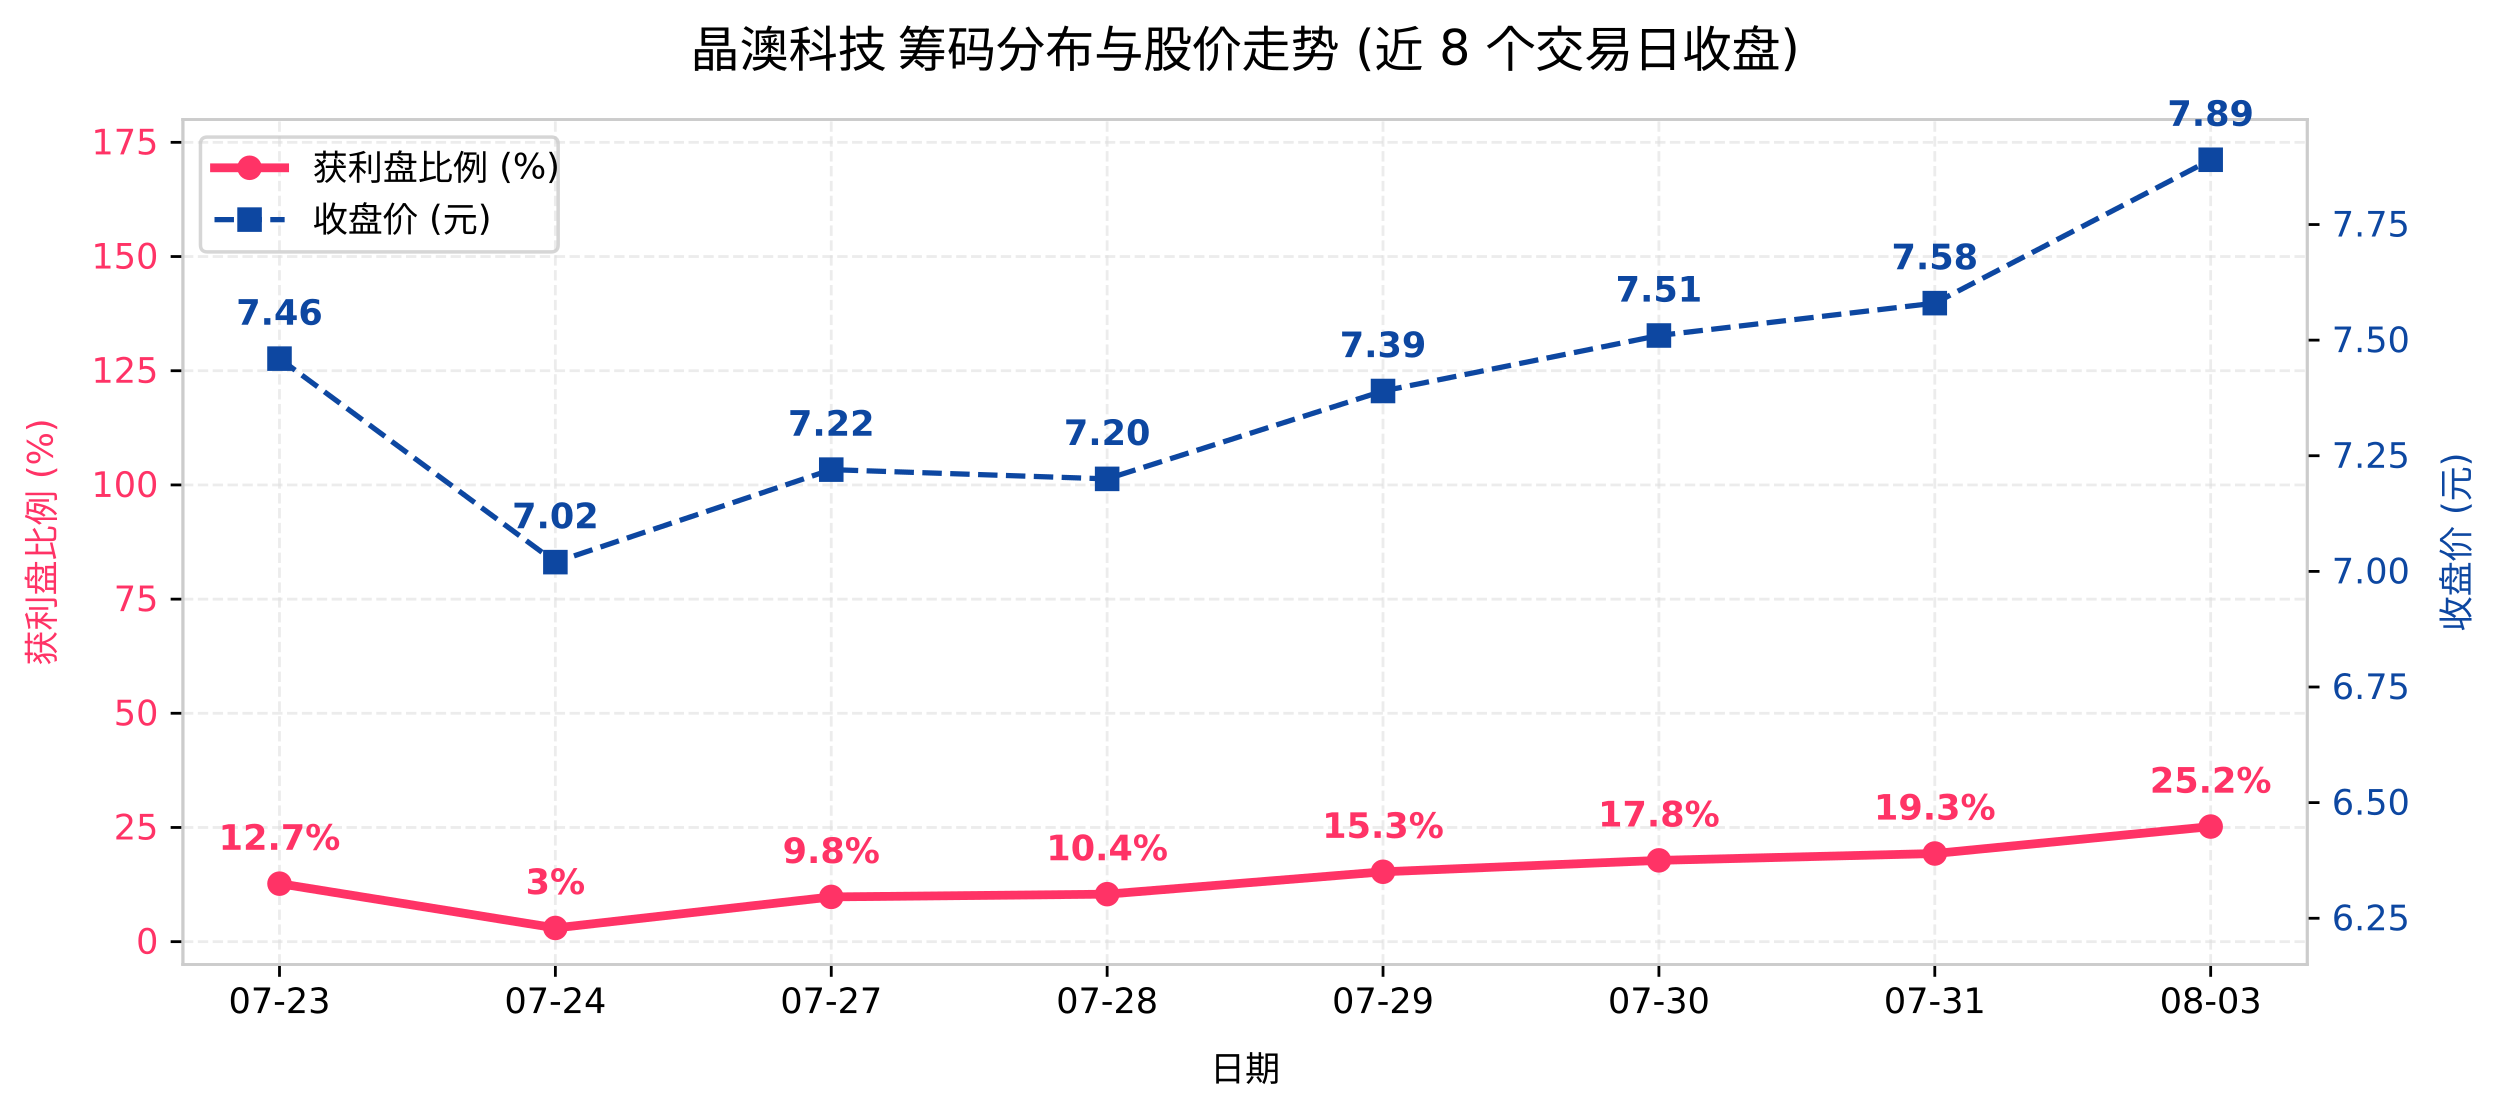
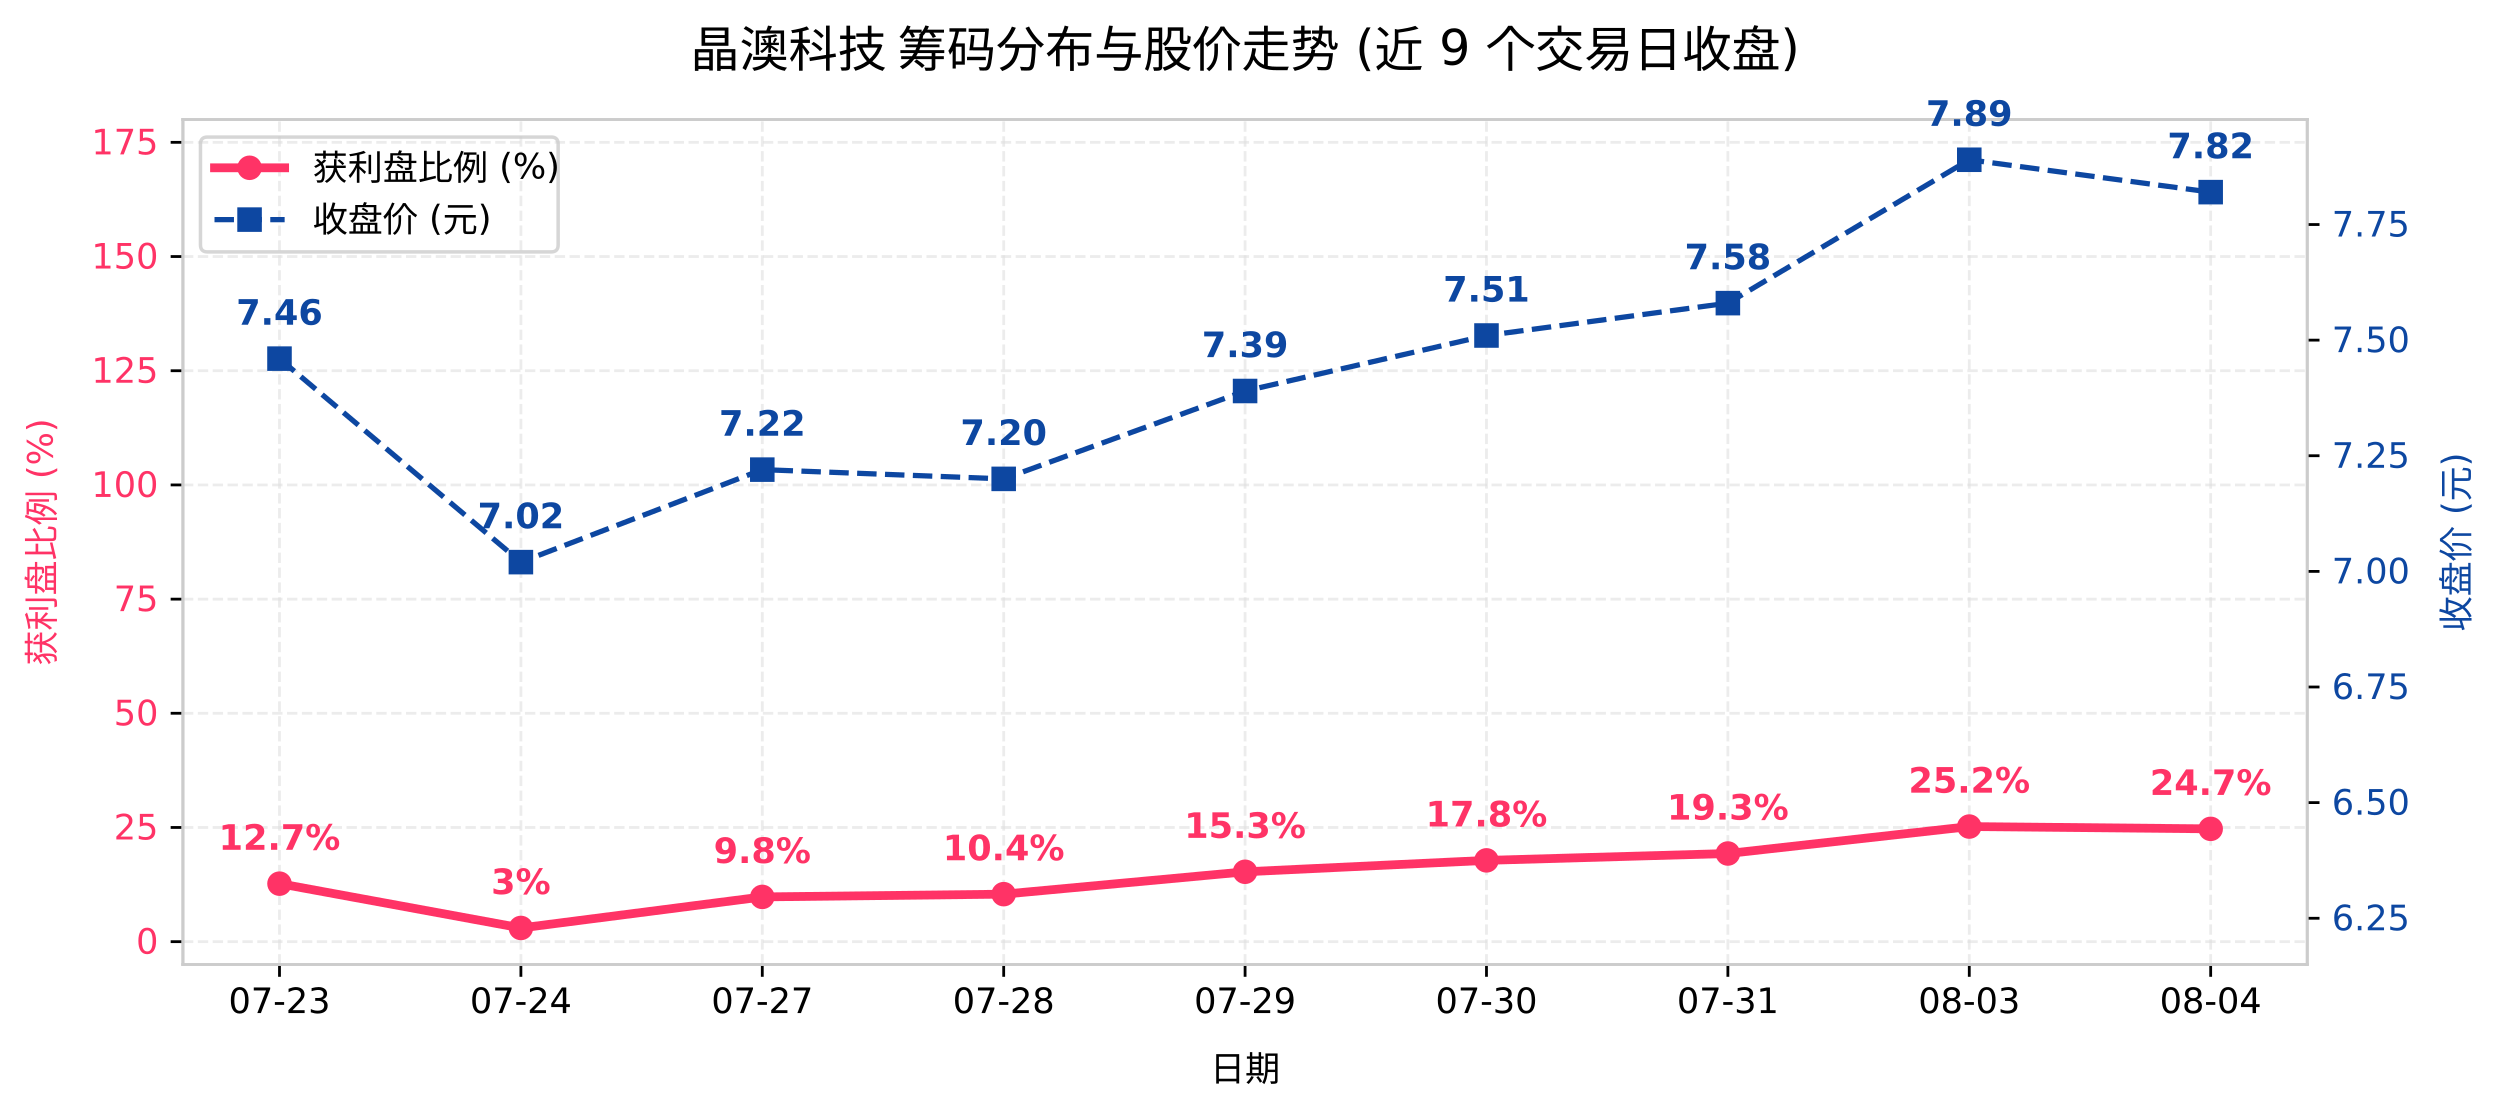
<svg xmlns="http://www.w3.org/2000/svg" xmlns:xlink="http://www.w3.org/1999/xlink" width="712.848pt" height="317.148pt" viewBox="0 0 712.848 317.148" version="1.1">
  <defs>
    <style type="text/css">*{stroke-linejoin: round; stroke-linecap: butt}</style>
  </defs>
  <g id="figure_1">
    <g id="patch_1">
      <path d="M 0 317.148  L 712.848 317.148  L 712.848 0  L 0 0  L 0 317.148  z " style="fill: none" />
    </g>
    <g id="axes_1">
      <g id="patch_2">
        <path d="M 52.163 275.017  L 657.883 275.017  L 657.883 34.08  L 52.163 34.08  L 52.163 275.017  z " style="fill: none" />
      </g>
      <g id="matplotlib.axis_1">
        <g id="xtick_1">
          <g id="line2d_1">
-             <path d="M 79.695 275.017  L 79.695 34.08  " clip-path="url(#p7471bbc2b1)" style="fill: none; stroke-dasharray: 2.96,1.28; stroke-dashoffset: 0; stroke: #e0e0e0; stroke-opacity: 0.6; stroke-width: 0.8" />
+             <path d="M 79.695 275.017  L 79.695 34.08  " clip-path="url(#p9bd43a5922)" style="fill: none; stroke-dasharray: 2.96,1.28; stroke-dashoffset: 0; stroke: #e0e0e0; stroke-opacity: 0.6; stroke-width: 0.8" />
          </g>
          <g id="line2d_2">
            <defs>
-               <path id="m4fec8143ff" d="M 0 0  L 0 3.5  " style="stroke: #000000; stroke-width: 0.8" />
+               <path id="mbecc0083b7" d="M 0 0  L 0 3.5  " style="stroke: #000000; stroke-width: 0.8" />
            </defs>
            <g>
-               <use xlink:href="#m4fec8143ff" x="79.695" y="275.017" style="stroke: #000000; stroke-width: 0.8" />
+               <use xlink:href="#mbecc0083b7" x="79.695" y="275.017" style="stroke: #000000; stroke-width: 0.8" />
            </g>
          </g>
          <g id="text_1">
            <text style="font: 10px 'WenQuanYi Zen Hei', 'DejaVu Sans', 'Arial', sans-serif; text-anchor: middle" x="79.695" y="288.873" transform="rotate(-0 79.69523 288.8728)">07-23</text>
          </g>
        </g>
        <g id="xtick_2">
          <g id="line2d_3">
-             <path d="M 158.36 275.017  L 158.36 34.08  " clip-path="url(#p7471bbc2b1)" style="fill: none; stroke-dasharray: 2.96,1.28; stroke-dashoffset: 0; stroke: #e0e0e0; stroke-opacity: 0.6; stroke-width: 0.8" />
+             <path d="M 148.527 275.017  L 148.527 34.08  " clip-path="url(#p9bd43a5922)" style="fill: none; stroke-dasharray: 2.96,1.28; stroke-dashoffset: 0; stroke: #e0e0e0; stroke-opacity: 0.6; stroke-width: 0.8" />
          </g>
          <g id="line2d_4">
            <g>
-               <use xlink:href="#m4fec8143ff" x="158.36" y="275.017" style="stroke: #000000; stroke-width: 0.8" />
+               <use xlink:href="#mbecc0083b7" x="148.527" y="275.017" style="stroke: #000000; stroke-width: 0.8" />
            </g>
          </g>
          <g id="text_2">
-             <text style="font: 10px 'WenQuanYi Zen Hei', 'DejaVu Sans', 'Arial', sans-serif; text-anchor: middle" x="158.36" y="288.873" transform="rotate(-0 158.3602 288.8728)">07-24</text>
+             <text style="font: 10px 'WenQuanYi Zen Hei', 'DejaVu Sans', 'Arial', sans-serif; text-anchor: middle" x="148.527" y="288.873" transform="rotate(-0 148.527 288.8728)">07-24</text>
          </g>
        </g>
        <g id="xtick_3">
          <g id="line2d_5">
-             <path d="M 237.025 275.017  L 237.025 34.08  " clip-path="url(#p7471bbc2b1)" style="fill: none; stroke-dasharray: 2.96,1.28; stroke-dashoffset: 0; stroke: #e0e0e0; stroke-opacity: 0.6; stroke-width: 0.8" />
+             <path d="M 217.359 275.017  L 217.359 34.08  " clip-path="url(#p9bd43a5922)" style="fill: none; stroke-dasharray: 2.96,1.28; stroke-dashoffset: 0; stroke: #e0e0e0; stroke-opacity: 0.6; stroke-width: 0.8" />
          </g>
          <g id="line2d_6">
            <g>
-               <use xlink:href="#m4fec8143ff" x="237.025" y="275.017" style="stroke: #000000; stroke-width: 0.8" />
+               <use xlink:href="#mbecc0083b7" x="217.359" y="275.017" style="stroke: #000000; stroke-width: 0.8" />
            </g>
          </g>
          <g id="text_3">
-             <text style="font: 10px 'WenQuanYi Zen Hei', 'DejaVu Sans', 'Arial', sans-serif; text-anchor: middle" x="237.025" y="288.873" transform="rotate(-0 237.0251 288.8728)">07-27</text>
+             <text style="font: 10px 'WenQuanYi Zen Hei', 'DejaVu Sans', 'Arial', sans-serif; text-anchor: middle" x="217.359" y="288.873" transform="rotate(-0 217.3589 288.8728)">07-27</text>
          </g>
        </g>
        <g id="xtick_4">
          <g id="line2d_7">
-             <path d="M 315.69 275.017  L 315.69 34.08  " clip-path="url(#p7471bbc2b1)" style="fill: none; stroke-dasharray: 2.96,1.28; stroke-dashoffset: 0; stroke: #e0e0e0; stroke-opacity: 0.6; stroke-width: 0.8" />
+             <path d="M 286.191 275.017  L 286.191 34.08  " clip-path="url(#p9bd43a5922)" style="fill: none; stroke-dasharray: 2.96,1.28; stroke-dashoffset: 0; stroke: #e0e0e0; stroke-opacity: 0.6; stroke-width: 0.8" />
          </g>
          <g id="line2d_8">
            <g>
-               <use xlink:href="#m4fec8143ff" x="315.69" y="275.017" style="stroke: #000000; stroke-width: 0.8" />
+               <use xlink:href="#mbecc0083b7" x="286.191" y="275.017" style="stroke: #000000; stroke-width: 0.8" />
            </g>
          </g>
          <g id="text_4">
-             <text style="font: 10px 'WenQuanYi Zen Hei', 'DejaVu Sans', 'Arial', sans-serif; text-anchor: middle" x="315.69" y="288.873" transform="rotate(-0 315.69 288.8728)">07-28</text>
+             <text style="font: 10px 'WenQuanYi Zen Hei', 'DejaVu Sans', 'Arial', sans-serif; text-anchor: middle" x="286.191" y="288.873" transform="rotate(-0 286.1907 288.8728)">07-28</text>
          </g>
        </g>
        <g id="xtick_5">
          <g id="line2d_9">
-             <path d="M 394.355 275.017  L 394.355 34.08  " clip-path="url(#p7471bbc2b1)" style="fill: none; stroke-dasharray: 2.96,1.28; stroke-dashoffset: 0; stroke: #e0e0e0; stroke-opacity: 0.6; stroke-width: 0.8" />
+             <path d="M 355.022 275.017  L 355.022 34.08  " clip-path="url(#p9bd43a5922)" style="fill: none; stroke-dasharray: 2.96,1.28; stroke-dashoffset: 0; stroke: #e0e0e0; stroke-opacity: 0.6; stroke-width: 0.8" />
          </g>
          <g id="line2d_10">
            <g>
-               <use xlink:href="#m4fec8143ff" x="394.355" y="275.017" style="stroke: #000000; stroke-width: 0.8" />
+               <use xlink:href="#mbecc0083b7" x="355.022" y="275.017" style="stroke: #000000; stroke-width: 0.8" />
            </g>
          </g>
          <g id="text_5">
-             <text style="font: 10px 'WenQuanYi Zen Hei', 'DejaVu Sans', 'Arial', sans-serif; text-anchor: middle" x="394.355" y="288.873" transform="rotate(-0 394.355 288.8728)">07-29</text>
+             <text style="font: 10px 'WenQuanYi Zen Hei', 'DejaVu Sans', 'Arial', sans-serif; text-anchor: middle" x="355.022" y="288.873" transform="rotate(-0 355.0225 288.8728)">07-29</text>
          </g>
        </g>
        <g id="xtick_6">
          <g id="line2d_11">
-             <path d="M 473.02 275.017  L 473.02 34.08  " clip-path="url(#p7471bbc2b1)" style="fill: none; stroke-dasharray: 2.96,1.28; stroke-dashoffset: 0; stroke: #e0e0e0; stroke-opacity: 0.6; stroke-width: 0.8" />
+             <path d="M 423.854 275.017  L 423.854 34.08  " clip-path="url(#p9bd43a5922)" style="fill: none; stroke-dasharray: 2.96,1.28; stroke-dashoffset: 0; stroke: #e0e0e0; stroke-opacity: 0.6; stroke-width: 0.8" />
          </g>
          <g id="line2d_12">
            <g>
-               <use xlink:href="#m4fec8143ff" x="473.02" y="275.017" style="stroke: #000000; stroke-width: 0.8" />
+               <use xlink:href="#mbecc0083b7" x="423.854" y="275.017" style="stroke: #000000; stroke-width: 0.8" />
            </g>
          </g>
          <g id="text_6">
-             <text style="font: 10px 'WenQuanYi Zen Hei', 'DejaVu Sans', 'Arial', sans-serif; text-anchor: middle" x="473.02" y="288.873" transform="rotate(-0 473.0199 288.8728)">07-30</text>
+             <text style="font: 10px 'WenQuanYi Zen Hei', 'DejaVu Sans', 'Arial', sans-serif; text-anchor: middle" x="423.854" y="288.873" transform="rotate(-0 423.8543 288.8728)">07-30</text>
          </g>
        </g>
        <g id="xtick_7">
          <g id="line2d_13">
-             <path d="M 551.685 275.017  L 551.685 34.08  " clip-path="url(#p7471bbc2b1)" style="fill: none; stroke-dasharray: 2.96,1.28; stroke-dashoffset: 0; stroke: #e0e0e0; stroke-opacity: 0.6; stroke-width: 0.8" />
+             <path d="M 492.686 275.017  L 492.686 34.08  " clip-path="url(#p9bd43a5922)" style="fill: none; stroke-dasharray: 2.96,1.28; stroke-dashoffset: 0; stroke: #e0e0e0; stroke-opacity: 0.6; stroke-width: 0.8" />
          </g>
          <g id="line2d_14">
            <g>
-               <use xlink:href="#m4fec8143ff" x="551.685" y="275.017" style="stroke: #000000; stroke-width: 0.8" />
+               <use xlink:href="#mbecc0083b7" x="492.686" y="275.017" style="stroke: #000000; stroke-width: 0.8" />
            </g>
          </g>
          <g id="text_7">
-             <text style="font: 10px 'WenQuanYi Zen Hei', 'DejaVu Sans', 'Arial', sans-serif; text-anchor: middle" x="551.685" y="288.873" transform="rotate(-0 551.6848 288.8728)">07-31</text>
+             <text style="font: 10px 'WenQuanYi Zen Hei', 'DejaVu Sans', 'Arial', sans-serif; text-anchor: middle" x="492.686" y="288.873" transform="rotate(-0 492.6861 288.8728)">07-31</text>
          </g>
        </g>
        <g id="xtick_8">
          <g id="line2d_15">
-             <path d="M 630.35 275.017  L 630.35 34.08  " clip-path="url(#p7471bbc2b1)" style="fill: none; stroke-dasharray: 2.96,1.28; stroke-dashoffset: 0; stroke: #e0e0e0; stroke-opacity: 0.6; stroke-width: 0.8" />
+             <path d="M 561.518 275.017  L 561.518 34.08  " clip-path="url(#p9bd43a5922)" style="fill: none; stroke-dasharray: 2.96,1.28; stroke-dashoffset: 0; stroke: #e0e0e0; stroke-opacity: 0.6; stroke-width: 0.8" />
          </g>
          <g id="line2d_16">
            <g>
-               <use xlink:href="#m4fec8143ff" x="630.35" y="275.017" style="stroke: #000000; stroke-width: 0.8" />
+               <use xlink:href="#mbecc0083b7" x="561.518" y="275.017" style="stroke: #000000; stroke-width: 0.8" />
            </g>
          </g>
          <g id="text_8">
-             <text style="font: 10px 'WenQuanYi Zen Hei', 'DejaVu Sans', 'Arial', sans-serif; text-anchor: middle" x="630.35" y="288.873" transform="rotate(-0 630.3498 288.8728)">08-03</text>
-           </g>
-         </g>
-         <g id="text_9">
+             <text style="font: 10px 'WenQuanYi Zen Hei', 'DejaVu Sans', 'Arial', sans-serif; text-anchor: middle" x="561.518" y="288.873" transform="rotate(-0 561.518 288.8728)">08-03</text>
+           </g>
+         </g>
+         <g id="xtick_9">
+           <g id="line2d_17">
+             <path d="M 630.35 275.017  L 630.35 34.08  " clip-path="url(#p9bd43a5922)" style="fill: none; stroke-dasharray: 2.96,1.28; stroke-dashoffset: 0; stroke: #e0e0e0; stroke-opacity: 0.6; stroke-width: 0.8" />
+           </g>
+           <g id="line2d_18">
+             <g>
+               <use xlink:href="#mbecc0083b7" x="630.35" y="275.017" style="stroke: #000000; stroke-width: 0.8" />
+             </g>
+           </g>
+           <g id="text_9">
+             <text style="font: 10px 'WenQuanYi Zen Hei', 'DejaVu Sans', 'Arial', sans-serif; text-anchor: middle" x="630.35" y="288.873" transform="rotate(-0 630.3498 288.8728)">08-04</text>
+           </g>
+         </g>
+         <g id="text_10">
          <text style="font: 10px 'WenQuanYi Zen Hei', 'DejaVu Sans', 'Arial', sans-serif; text-anchor: middle" x="355.022" y="308.287" transform="rotate(-0 355.0225 308.2869)">日期</text>
        </g>
      </g>
      <g id="matplotlib.axis_2">
        <g id="ytick_1">
-           <g id="line2d_17">
-             <path d="M 52.163 268.505  L 657.883 268.505  " clip-path="url(#p7471bbc2b1)" style="fill: none; stroke-dasharray: 2.96,1.28; stroke-dashoffset: 0; stroke: #e0e0e0; stroke-opacity: 0.6; stroke-width: 0.8" />
-           </g>
-           <g id="line2d_18">
+           <g id="line2d_19">
+             <path d="M 52.163 268.505  L 657.883 268.505  " clip-path="url(#p9bd43a5922)" style="fill: none; stroke-dasharray: 2.96,1.28; stroke-dashoffset: 0; stroke: #e0e0e0; stroke-opacity: 0.6; stroke-width: 0.8" />
+           </g>
+           <g id="line2d_20">
            <defs>
-               <path id="mf69e551e89" d="M 0 0  L -3.5 0  " style="stroke: #000000; stroke-width: 0.8" />
+               <path id="mde5e62939f" d="M 0 0  L -3.5 0  " style="stroke: #000000; stroke-width: 0.8" />
            </defs>
            <g>
-               <use xlink:href="#mf69e551e89" x="52.163" y="268.505" style="stroke: #000000; stroke-width: 0.8" />
-             </g>
-           </g>
-           <g id="text_10">
+               <use xlink:href="#mde5e62939f" x="52.163" y="268.505" style="stroke: #000000; stroke-width: 0.8" />
+             </g>
+           </g>
+           <g id="text_11">
            <text style="fill: #ff3366; font: 10px 'WenQuanYi Zen Hei', 'DejaVu Sans', 'Arial', sans-serif; text-anchor: end" x="45.163" y="271.933" transform="rotate(-0 45.1625 271.9329)">0</text>
          </g>
        </g>
        <g id="ytick_2">
-           <g id="line2d_19">
-             <path d="M 52.163 235.946  L 657.883 235.946  " clip-path="url(#p7471bbc2b1)" style="fill: none; stroke-dasharray: 2.96,1.28; stroke-dashoffset: 0; stroke: #e0e0e0; stroke-opacity: 0.6; stroke-width: 0.8" />
-           </g>
-           <g id="line2d_20">
-             <g>
-               <use xlink:href="#mf69e551e89" x="52.163" y="235.946" style="stroke: #000000; stroke-width: 0.8" />
-             </g>
-           </g>
-           <g id="text_11">
+           <g id="line2d_21">
+             <path d="M 52.163 235.946  L 657.883 235.946  " clip-path="url(#p9bd43a5922)" style="fill: none; stroke-dasharray: 2.96,1.28; stroke-dashoffset: 0; stroke: #e0e0e0; stroke-opacity: 0.6; stroke-width: 0.8" />
+           </g>
+           <g id="line2d_22">
+             <g>
+               <use xlink:href="#mde5e62939f" x="52.163" y="235.946" style="stroke: #000000; stroke-width: 0.8" />
+             </g>
+           </g>
+           <g id="text_12">
            <text style="fill: #ff3366; font: 10px 'WenQuanYi Zen Hei', 'DejaVu Sans', 'Arial', sans-serif; text-anchor: end" x="45.163" y="239.374" transform="rotate(-0 45.1625 239.3739)">25</text>
          </g>
        </g>
        <g id="ytick_3">
-           <g id="line2d_21">
-             <path d="M 52.163 203.387  L 657.883 203.387  " clip-path="url(#p7471bbc2b1)" style="fill: none; stroke-dasharray: 2.96,1.28; stroke-dashoffset: 0; stroke: #e0e0e0; stroke-opacity: 0.6; stroke-width: 0.8" />
-           </g>
-           <g id="line2d_22">
-             <g>
-               <use xlink:href="#mf69e551e89" x="52.163" y="203.387" style="stroke: #000000; stroke-width: 0.8" />
-             </g>
-           </g>
-           <g id="text_12">
+           <g id="line2d_23">
+             <path d="M 52.163 203.387  L 657.883 203.387  " clip-path="url(#p9bd43a5922)" style="fill: none; stroke-dasharray: 2.96,1.28; stroke-dashoffset: 0; stroke: #e0e0e0; stroke-opacity: 0.6; stroke-width: 0.8" />
+           </g>
+           <g id="line2d_24">
+             <g>
+               <use xlink:href="#mde5e62939f" x="52.163" y="203.387" style="stroke: #000000; stroke-width: 0.8" />
+             </g>
+           </g>
+           <g id="text_13">
            <text style="fill: #ff3366; font: 10px 'WenQuanYi Zen Hei', 'DejaVu Sans', 'Arial', sans-serif; text-anchor: end" x="45.163" y="206.815" transform="rotate(-0 45.1625 206.815)">50</text>
          </g>
        </g>
        <g id="ytick_4">
-           <g id="line2d_23">
-             <path d="M 52.163 170.828  L 657.883 170.828  " clip-path="url(#p7471bbc2b1)" style="fill: none; stroke-dasharray: 2.96,1.28; stroke-dashoffset: 0; stroke: #e0e0e0; stroke-opacity: 0.6; stroke-width: 0.8" />
-           </g>
-           <g id="line2d_24">
-             <g>
-               <use xlink:href="#mf69e551e89" x="52.163" y="170.828" style="stroke: #000000; stroke-width: 0.8" />
-             </g>
-           </g>
-           <g id="text_13">
+           <g id="line2d_25">
+             <path d="M 52.163 170.828  L 657.883 170.828  " clip-path="url(#p9bd43a5922)" style="fill: none; stroke-dasharray: 2.96,1.28; stroke-dashoffset: 0; stroke: #e0e0e0; stroke-opacity: 0.6; stroke-width: 0.8" />
+           </g>
+           <g id="line2d_26">
+             <g>
+               <use xlink:href="#mde5e62939f" x="52.163" y="170.828" style="stroke: #000000; stroke-width: 0.8" />
+             </g>
+           </g>
+           <g id="text_14">
            <text style="fill: #ff3366; font: 10px 'WenQuanYi Zen Hei', 'DejaVu Sans', 'Arial', sans-serif; text-anchor: end" x="45.163" y="174.256" transform="rotate(-0 45.1625 174.256)">75</text>
          </g>
        </g>
        <g id="ytick_5">
-           <g id="line2d_25">
-             <path d="M 52.163 138.269  L 657.883 138.269  " clip-path="url(#p7471bbc2b1)" style="fill: none; stroke-dasharray: 2.96,1.28; stroke-dashoffset: 0; stroke: #e0e0e0; stroke-opacity: 0.6; stroke-width: 0.8" />
-           </g>
-           <g id="line2d_26">
-             <g>
-               <use xlink:href="#mf69e551e89" x="52.163" y="138.269" style="stroke: #000000; stroke-width: 0.8" />
-             </g>
-           </g>
-           <g id="text_14">
+           <g id="line2d_27">
+             <path d="M 52.163 138.269  L 657.883 138.269  " clip-path="url(#p9bd43a5922)" style="fill: none; stroke-dasharray: 2.96,1.28; stroke-dashoffset: 0; stroke: #e0e0e0; stroke-opacity: 0.6; stroke-width: 0.8" />
+           </g>
+           <g id="line2d_28">
+             <g>
+               <use xlink:href="#mde5e62939f" x="52.163" y="138.269" style="stroke: #000000; stroke-width: 0.8" />
+             </g>
+           </g>
+           <g id="text_15">
            <text style="fill: #ff3366; font: 10px 'WenQuanYi Zen Hei', 'DejaVu Sans', 'Arial', sans-serif; text-anchor: end" x="45.163" y="141.697" transform="rotate(-0 45.1625 141.6971)">100</text>
          </g>
        </g>
        <g id="ytick_6">
-           <g id="line2d_27">
-             <path d="M 52.163 105.71  L 657.883 105.71  " clip-path="url(#p7471bbc2b1)" style="fill: none; stroke-dasharray: 2.96,1.28; stroke-dashoffset: 0; stroke: #e0e0e0; stroke-opacity: 0.6; stroke-width: 0.8" />
-           </g>
-           <g id="line2d_28">
-             <g>
-               <use xlink:href="#mf69e551e89" x="52.163" y="105.71" style="stroke: #000000; stroke-width: 0.8" />
-             </g>
-           </g>
-           <g id="text_15">
+           <g id="line2d_29">
+             <path d="M 52.163 105.71  L 657.883 105.71  " clip-path="url(#p9bd43a5922)" style="fill: none; stroke-dasharray: 2.96,1.28; stroke-dashoffset: 0; stroke: #e0e0e0; stroke-opacity: 0.6; stroke-width: 0.8" />
+           </g>
+           <g id="line2d_30">
+             <g>
+               <use xlink:href="#mde5e62939f" x="52.163" y="105.71" style="stroke: #000000; stroke-width: 0.8" />
+             </g>
+           </g>
+           <g id="text_16">
            <text style="fill: #ff3366; font: 10px 'WenQuanYi Zen Hei', 'DejaVu Sans', 'Arial', sans-serif; text-anchor: end" x="45.163" y="109.138" transform="rotate(-0 45.1625 109.1381)">125</text>
          </g>
        </g>
        <g id="ytick_7">
-           <g id="line2d_29">
-             <path d="M 52.163 73.151  L 657.883 73.151  " clip-path="url(#p7471bbc2b1)" style="fill: none; stroke-dasharray: 2.96,1.28; stroke-dashoffset: 0; stroke: #e0e0e0; stroke-opacity: 0.6; stroke-width: 0.8" />
-           </g>
-           <g id="line2d_30">
-             <g>
-               <use xlink:href="#mf69e551e89" x="52.163" y="73.151" style="stroke: #000000; stroke-width: 0.8" />
-             </g>
-           </g>
-           <g id="text_16">
+           <g id="line2d_31">
+             <path d="M 52.163 73.151  L 657.883 73.151  " clip-path="url(#p9bd43a5922)" style="fill: none; stroke-dasharray: 2.96,1.28; stroke-dashoffset: 0; stroke: #e0e0e0; stroke-opacity: 0.6; stroke-width: 0.8" />
+           </g>
+           <g id="line2d_32">
+             <g>
+               <use xlink:href="#mde5e62939f" x="52.163" y="73.151" style="stroke: #000000; stroke-width: 0.8" />
+             </g>
+           </g>
+           <g id="text_17">
            <text style="fill: #ff3366; font: 10px 'WenQuanYi Zen Hei', 'DejaVu Sans', 'Arial', sans-serif; text-anchor: end" x="45.163" y="76.579" transform="rotate(-0 45.1625 76.57918)">150</text>
          </g>
        </g>
        <g id="ytick_8">
-           <g id="line2d_31">
-             <path d="M 52.163 40.592  L 657.883 40.592  " clip-path="url(#p7471bbc2b1)" style="fill: none; stroke-dasharray: 2.96,1.28; stroke-dashoffset: 0; stroke: #e0e0e0; stroke-opacity: 0.6; stroke-width: 0.8" />
-           </g>
-           <g id="line2d_32">
-             <g>
-               <use xlink:href="#mf69e551e89" x="52.163" y="40.592" style="stroke: #000000; stroke-width: 0.8" />
-             </g>
-           </g>
-           <g id="text_17">
+           <g id="line2d_33">
+             <path d="M 52.163 40.592  L 657.883 40.592  " clip-path="url(#p9bd43a5922)" style="fill: none; stroke-dasharray: 2.96,1.28; stroke-dashoffset: 0; stroke: #e0e0e0; stroke-opacity: 0.6; stroke-width: 0.8" />
+           </g>
+           <g id="line2d_34">
+             <g>
+               <use xlink:href="#mde5e62939f" x="52.163" y="40.592" style="stroke: #000000; stroke-width: 0.8" />
+             </g>
+           </g>
+           <g id="text_18">
            <text style="fill: #ff3366; font: 10px 'WenQuanYi Zen Hei', 'DejaVu Sans', 'Arial', sans-serif; text-anchor: end" x="45.163" y="44.02" transform="rotate(-0 45.1625 44.02023)">175</text>
          </g>
        </g>
-         <g id="text_18">
+         <g id="text_19">
          <text style="fill: #ff3366; font: 10px 'WenQuanYi Zen Hei', 'DejaVu Sans', 'Arial', sans-serif; text-anchor: middle" x="15.463" y="154.548" transform="rotate(-90 15.4625 154.5484)">获利盘比例 (%)</text>
        </g>
      </g>
-       <g id="line2d_33">
-         <path d="M 79.695 251.965  L 158.36 264.598  L 237.025 255.742  L 315.69 254.96  L 394.355 248.579  L 473.02 245.323  L 551.685 243.369  L 630.35 235.685  " clip-path="url(#p7471bbc2b1)" style="fill: none; stroke: #ff3366; stroke-width: 2.5; stroke-linecap: square" />
+       <g id="line2d_35">
+         <path d="M 79.695 251.965  L 148.527 264.598  L 217.359 255.742  L 286.191 254.96  L 355.022 248.579  L 423.854 245.323  L 492.686 243.369  L 561.518 235.685  L 630.35 236.337  " clip-path="url(#p9bd43a5922)" style="fill: none; stroke: #ff3366; stroke-width: 2.5; stroke-linecap: square" />
        <defs>
-           <path id="m82e05154fc" d="M 0 3  C 0.796 3 1.559 2.684 2.121 2.121  C 2.684 1.559 3 0.796 3 0  C 3 -0.796 2.684 -1.559 2.121 -2.121  C 1.559 -2.684 0.796 -3 0 -3  C -0.796 -3 -1.559 -2.684 -2.121 -2.121  C -2.684 -1.559 -3 -0.796 -3 0  C -3 0.796 -2.684 1.559 -2.121 2.121  C -1.559 2.684 -0.796 3 0 3  z " style="stroke: #ff3366" />
+           <path id="m4c78a3b198" d="M 0 3  C 0.796 3 1.559 2.684 2.121 2.121  C 2.684 1.559 3 0.796 3 0  C 3 -0.796 2.684 -1.559 2.121 -2.121  C 1.559 -2.684 0.796 -3 0 -3  C -0.796 -3 -1.559 -2.684 -2.121 -2.121  C -2.684 -1.559 -3 -0.796 -3 0  C -3 0.796 -2.684 1.559 -2.121 2.121  C -1.559 2.684 -0.796 3 0 3  z " style="stroke: #ff3366" />
        </defs>
-         <g clip-path="url(#p7471bbc2b1)">
-           <use xlink:href="#m82e05154fc" x="79.695" y="251.965" style="fill: #ff3366; stroke: #ff3366" />
-           <use xlink:href="#m82e05154fc" x="158.36" y="264.598" style="fill: #ff3366; stroke: #ff3366" />
-           <use xlink:href="#m82e05154fc" x="237.025" y="255.742" style="fill: #ff3366; stroke: #ff3366" />
-           <use xlink:href="#m82e05154fc" x="315.69" y="254.96" style="fill: #ff3366; stroke: #ff3366" />
-           <use xlink:href="#m82e05154fc" x="394.355" y="248.579" style="fill: #ff3366; stroke: #ff3366" />
-           <use xlink:href="#m82e05154fc" x="473.02" y="245.323" style="fill: #ff3366; stroke: #ff3366" />
-           <use xlink:href="#m82e05154fc" x="551.685" y="243.369" style="fill: #ff3366; stroke: #ff3366" />
-           <use xlink:href="#m82e05154fc" x="630.35" y="235.685" style="fill: #ff3366; stroke: #ff3366" />
+         <g clip-path="url(#p9bd43a5922)">
+           <use xlink:href="#m4c78a3b198" x="79.695" y="251.965" style="fill: #ff3366; stroke: #ff3366" />
+           <use xlink:href="#m4c78a3b198" x="148.527" y="264.598" style="fill: #ff3366; stroke: #ff3366" />
+           <use xlink:href="#m4c78a3b198" x="217.359" y="255.742" style="fill: #ff3366; stroke: #ff3366" />
+           <use xlink:href="#m4c78a3b198" x="286.191" y="254.96" style="fill: #ff3366; stroke: #ff3366" />
+           <use xlink:href="#m4c78a3b198" x="355.022" y="248.579" style="fill: #ff3366; stroke: #ff3366" />
+           <use xlink:href="#m4c78a3b198" x="423.854" y="245.323" style="fill: #ff3366; stroke: #ff3366" />
+           <use xlink:href="#m4c78a3b198" x="492.686" y="243.369" style="fill: #ff3366; stroke: #ff3366" />
+           <use xlink:href="#m4c78a3b198" x="561.518" y="235.685" style="fill: #ff3366; stroke: #ff3366" />
+           <use xlink:href="#m4c78a3b198" x="630.35" y="236.337" style="fill: #ff3366; stroke: #ff3366" />
        </g>
      </g>
      <g id="patch_3">
        <path d="M 52.163 275.017  L 52.163 34.08  " style="fill: none; stroke: #cccccc; stroke-width: 0.8; stroke-linejoin: miter; stroke-linecap: square" />
      </g>
      <g id="patch_4">
        <path d="M 657.883 275.017  L 657.883 34.08  " style="fill: none; stroke: #cccccc; stroke-width: 0.8; stroke-linejoin: miter; stroke-linecap: square" />
      </g>
      <g id="patch_5">
        <path d="M 52.163 275.017  L 657.883 275.017  " style="fill: none; stroke: #cccccc; stroke-width: 0.8; stroke-linejoin: miter; stroke-linecap: square" />
      </g>
      <g id="patch_6">
        <path d="M 52.163 34.08  L 657.883 34.08  " style="fill: none; stroke: #cccccc; stroke-width: 0.8; stroke-linejoin: miter; stroke-linecap: square" />
      </g>
-       <g id="text_19">
+       <g id="text_20">
        <text style="fill: #ff3366; font: 700 10px 'WenQuanYi Zen Hei', 'DejaVu Sans', 'Arial', sans-serif; text-anchor: middle" x="79.695" y="242.304" transform="rotate(-0 79.69523 242.3039)">12.7%</text>
      </g>
-       <g id="text_20">
-         <text style="fill: #ff3366; font: 700 10px 'WenQuanYi Zen Hei', 'DejaVu Sans', 'Arial', sans-serif; text-anchor: middle" x="158.36" y="254.937" transform="rotate(-0 158.3602 254.9368)">3%</text>
-       </g>
      <g id="text_21">
-         <text style="fill: #ff3366; font: 700 10px 'WenQuanYi Zen Hei', 'DejaVu Sans', 'Arial', sans-serif; text-anchor: middle" x="237.025" y="246.081" transform="rotate(-0 237.0251 246.0807)">9.8%</text>
+         <text style="fill: #ff3366; font: 700 10px 'WenQuanYi Zen Hei', 'DejaVu Sans', 'Arial', sans-serif; text-anchor: middle" x="148.527" y="254.937" transform="rotate(-0 148.527 254.9368)">3%</text>
      </g>
      <g id="text_22">
-         <text style="fill: #ff3366; font: 700 10px 'WenQuanYi Zen Hei', 'DejaVu Sans', 'Arial', sans-serif; text-anchor: middle" x="315.69" y="245.299" transform="rotate(-0 315.69 245.2993)">10.4%</text>
+         <text style="fill: #ff3366; font: 700 10px 'WenQuanYi Zen Hei', 'DejaVu Sans', 'Arial', sans-serif; text-anchor: middle" x="217.359" y="246.081" transform="rotate(-0 217.3589 246.0807)">9.8%</text>
      </g>
      <g id="text_23">
-         <text style="fill: #ff3366; font: 700 10px 'WenQuanYi Zen Hei', 'DejaVu Sans', 'Arial', sans-serif; text-anchor: middle" x="394.355" y="238.918" transform="rotate(-0 394.355 238.9178)">15.3%</text>
+         <text style="fill: #ff3366; font: 700 10px 'WenQuanYi Zen Hei', 'DejaVu Sans', 'Arial', sans-serif; text-anchor: middle" x="286.191" y="245.299" transform="rotate(-0 286.1907 245.2993)">10.4%</text>
      </g>
      <g id="text_24">
-         <text style="fill: #ff3366; font: 700 10px 'WenQuanYi Zen Hei', 'DejaVu Sans', 'Arial', sans-serif; text-anchor: middle" x="473.02" y="235.662" transform="rotate(-0 473.0199 235.6619)">17.8%</text>
+         <text style="fill: #ff3366; font: 700 10px 'WenQuanYi Zen Hei', 'DejaVu Sans', 'Arial', sans-serif; text-anchor: middle" x="355.022" y="238.918" transform="rotate(-0 355.0225 238.9178)">15.3%</text>
      </g>
      <g id="text_25">
-         <text style="fill: #ff3366; font: 700 10px 'WenQuanYi Zen Hei', 'DejaVu Sans', 'Arial', sans-serif; text-anchor: middle" x="551.685" y="233.708" transform="rotate(-0 551.6848 233.7083)">19.3%</text>
+         <text style="fill: #ff3366; font: 700 10px 'WenQuanYi Zen Hei', 'DejaVu Sans', 'Arial', sans-serif; text-anchor: middle" x="423.854" y="235.662" transform="rotate(-0 423.8543 235.6619)">17.8%</text>
      </g>
      <g id="text_26">
-         <text style="fill: #ff3366; font: 700 10px 'WenQuanYi Zen Hei', 'DejaVu Sans', 'Arial', sans-serif; text-anchor: middle" x="630.35" y="226.024" transform="rotate(-0 630.3498 226.0244)">25.2%</text>
+         <text style="fill: #ff3366; font: 700 10px 'WenQuanYi Zen Hei', 'DejaVu Sans', 'Arial', sans-serif; text-anchor: middle" x="492.686" y="233.708" transform="rotate(-0 492.6861 233.7083)">19.3%</text>
+       </g>
+       <g id="text_27">
+         <text style="fill: #ff3366; font: 700 10px 'WenQuanYi Zen Hei', 'DejaVu Sans', 'Arial', sans-serif; text-anchor: middle" x="561.518" y="226.024" transform="rotate(-0 561.518 226.0244)">25.2%</text>
+       </g>
+       <g id="text_28">
+         <text style="fill: #ff3366; font: 700 10px 'WenQuanYi Zen Hei', 'DejaVu Sans', 'Arial', sans-serif; text-anchor: middle" x="630.35" y="226.676" transform="rotate(-0 630.3498 226.6756)">24.7%</text>
      </g>
      <g id="legend_1">
        <g id="patch_7">
          <path d="M 59.163 71.829  L 157.15 71.829  Q 159.15 71.829 159.15 69.829  L 159.15 41.08  Q 159.15 39.08 157.15 39.08  L 59.163 39.08  Q 57.163 39.08 57.163 41.08  L 57.163 69.829  Q 57.163 71.829 59.163 71.829  L 59.163 71.829  z " style="fill: none; opacity: 0.8; stroke: #cccccc; stroke-linejoin: miter" />
        </g>
-         <g id="line2d_34">
+         <g id="line2d_36">
          <path d="M 61.163 47.843  L 71.162 47.843  L 81.162 47.843  " style="fill: none; stroke: #ff3366; stroke-width: 2.5; stroke-linecap: square" />
          <g>
-             <use xlink:href="#m82e05154fc" x="71.162" y="47.843" style="fill: #ff3366; stroke: #ff3366" />
-           </g>
-         </g>
-         <g id="text_27">
+             <use xlink:href="#m4c78a3b198" x="71.162" y="47.843" style="fill: #ff3366; stroke: #ff3366" />
+           </g>
+         </g>
+         <g id="text_29">
          <text style="font: 10px 'WenQuanYi Zen Hei', 'DejaVu Sans', 'Arial', sans-serif; text-anchor: start" x="89.162" y="51.343" transform="rotate(-0 89.1625 51.34281)">获利盘比例 (%)</text>
        </g>
-         <g id="line2d_35">
+         <g id="line2d_37">
          <path d="M 61.163 62.619  L 71.162 62.619  L 81.162 62.619  " style="fill: none; stroke-dasharray: 5.55,2.4; stroke-dashoffset: 0; stroke: #0d47a1; stroke-width: 1.5" />
          <defs>
-             <path id="m711c8da6c1" d="M -3 3  L 3 3  L 3 -3  L -3 -3  z " style="stroke: #0d47a1; stroke-linejoin: miter" />
+             <path id="m405f86eb11" d="M -3 3  L 3 3  L 3 -3  L -3 -3  z " style="stroke: #0d47a1; stroke-linejoin: miter" />
          </defs>
          <g>
-             <use xlink:href="#m711c8da6c1" x="71.162" y="62.619" style="fill: #0d47a1; stroke: #0d47a1; stroke-linejoin: miter" />
-           </g>
-         </g>
-         <g id="text_28">
+             <use xlink:href="#m405f86eb11" x="71.162" y="62.619" style="fill: #0d47a1; stroke: #0d47a1; stroke-linejoin: miter" />
+           </g>
+         </g>
+         <g id="text_30">
          <text style="font: 10px 'WenQuanYi Zen Hei', 'DejaVu Sans', 'Arial', sans-serif; text-anchor: start" x="89.162" y="66.119" transform="rotate(-0 89.1625 66.11938)">收盘价 (元)</text>
        </g>
      </g>
    </g>
    <g id="axes_2">
      <g id="matplotlib.axis_3">
        <g id="ytick_9">
-           <g id="line2d_36">
+           <g id="line2d_38">
            <defs>
-               <path id="me2dc8baae2" d="M 0 0  L 3.5 0  " style="stroke: #000000; stroke-width: 0.8" />
+               <path id="mb94ac3847b" d="M 0 0  L 3.5 0  " style="stroke: #000000; stroke-width: 0.8" />
            </defs>
            <g>
-               <use xlink:href="#me2dc8baae2" x="657.883" y="261.829" style="stroke: #000000; stroke-width: 0.8" />
-             </g>
-           </g>
-           <g id="text_29">
+               <use xlink:href="#mb94ac3847b" x="657.883" y="261.829" style="stroke: #000000; stroke-width: 0.8" />
+             </g>
+           </g>
+           <g id="text_31">
            <text style="fill: #0d47a1; font: 10px 'WenQuanYi Zen Hei', 'DejaVu Sans', 'Arial', sans-serif; text-anchor: start" x="664.883" y="265.257" transform="rotate(-0 664.8825 265.2572)">6.25</text>
          </g>
        </g>
        <g id="ytick_10">
-           <g id="line2d_37">
-             <g>
-               <use xlink:href="#me2dc8baae2" x="657.883" y="228.86" style="stroke: #000000; stroke-width: 0.8" />
-             </g>
-           </g>
-           <g id="text_30">
+           <g id="line2d_39">
+             <g>
+               <use xlink:href="#mb94ac3847b" x="657.883" y="228.86" style="stroke: #000000; stroke-width: 0.8" />
+             </g>
+           </g>
+           <g id="text_32">
            <text style="fill: #0d47a1; font: 10px 'WenQuanYi Zen Hei', 'DejaVu Sans', 'Arial', sans-serif; text-anchor: start" x="664.883" y="232.288" transform="rotate(-0 664.8825 232.2883)">6.50</text>
          </g>
        </g>
        <g id="ytick_11">
-           <g id="line2d_38">
-             <g>
-               <use xlink:href="#me2dc8baae2" x="657.883" y="195.891" style="stroke: #000000; stroke-width: 0.8" />
-             </g>
-           </g>
-           <g id="text_31">
+           <g id="line2d_40">
+             <g>
+               <use xlink:href="#mb94ac3847b" x="657.883" y="195.891" style="stroke: #000000; stroke-width: 0.8" />
+             </g>
+           </g>
+           <g id="text_33">
            <text style="fill: #0d47a1; font: 10px 'WenQuanYi Zen Hei', 'DejaVu Sans', 'Arial', sans-serif; text-anchor: start" x="664.883" y="199.319" transform="rotate(-0 664.8825 199.3195)">6.75</text>
          </g>
        </g>
        <g id="ytick_12">
-           <g id="line2d_39">
-             <g>
-               <use xlink:href="#me2dc8baae2" x="657.883" y="162.923" style="stroke: #000000; stroke-width: 0.8" />
-             </g>
-           </g>
-           <g id="text_32">
+           <g id="line2d_41">
+             <g>
+               <use xlink:href="#mb94ac3847b" x="657.883" y="162.923" style="stroke: #000000; stroke-width: 0.8" />
+             </g>
+           </g>
+           <g id="text_34">
            <text style="fill: #0d47a1; font: 10px 'WenQuanYi Zen Hei', 'DejaVu Sans', 'Arial', sans-serif; text-anchor: start" x="664.883" y="166.351" transform="rotate(-0 664.8825 166.3506)">7.00</text>
          </g>
        </g>
        <g id="ytick_13">
-           <g id="line2d_40">
-             <g>
-               <use xlink:href="#me2dc8baae2" x="657.883" y="129.954" style="stroke: #000000; stroke-width: 0.8" />
-             </g>
-           </g>
-           <g id="text_33">
+           <g id="line2d_42">
+             <g>
+               <use xlink:href="#mb94ac3847b" x="657.883" y="129.954" style="stroke: #000000; stroke-width: 0.8" />
+             </g>
+           </g>
+           <g id="text_35">
            <text style="fill: #0d47a1; font: 10px 'WenQuanYi Zen Hei', 'DejaVu Sans', 'Arial', sans-serif; text-anchor: start" x="664.883" y="133.382" transform="rotate(-0 664.8825 133.3818)">7.25</text>
          </g>
        </g>
        <g id="ytick_14">
-           <g id="line2d_41">
-             <g>
-               <use xlink:href="#me2dc8baae2" x="657.883" y="96.985" style="stroke: #000000; stroke-width: 0.8" />
-             </g>
-           </g>
-           <g id="text_34">
+           <g id="line2d_43">
+             <g>
+               <use xlink:href="#mb94ac3847b" x="657.883" y="96.985" style="stroke: #000000; stroke-width: 0.8" />
+             </g>
+           </g>
+           <g id="text_36">
            <text style="fill: #0d47a1; font: 10px 'WenQuanYi Zen Hei', 'DejaVu Sans', 'Arial', sans-serif; text-anchor: start" x="664.883" y="100.413" transform="rotate(-0 664.8825 100.413)">7.50</text>
          </g>
        </g>
        <g id="ytick_15">
-           <g id="line2d_42">
-             <g>
-               <use xlink:href="#me2dc8baae2" x="657.883" y="64.016" style="stroke: #000000; stroke-width: 0.8" />
-             </g>
-           </g>
-           <g id="text_35">
+           <g id="line2d_44">
+             <g>
+               <use xlink:href="#mb94ac3847b" x="657.883" y="64.016" style="stroke: #000000; stroke-width: 0.8" />
+             </g>
+           </g>
+           <g id="text_37">
            <text style="fill: #0d47a1; font: 10px 'WenQuanYi Zen Hei', 'DejaVu Sans', 'Arial', sans-serif; text-anchor: start" x="664.883" y="67.444" transform="rotate(-0 664.8825 67.44414)">7.75</text>
          </g>
        </g>
-         <g id="text_36">
+         <g id="text_38">
          <text style="fill: #0d47a1; font: 10px 'WenQuanYi Zen Hei', 'DejaVu Sans', 'Arial', sans-serif; text-anchor: middle" x="703.939" y="154.548" transform="rotate(-90 703.9388 154.5484)">收盘价 (元)</text>
        </g>
      </g>
-       <g id="line2d_43">
-         <path d="M 79.695 102.26  L 158.36 160.285  L 237.025 133.91  L 315.69 136.547  L 394.355 111.491  L 473.02 95.666  L 551.685 86.435  L 630.35 45.553  " clip-path="url(#p7471bbc2b1)" style="fill: none; stroke-dasharray: 5.55,2.4; stroke-dashoffset: 0; stroke: #0d47a1; stroke-width: 1.5" />
-         <g clip-path="url(#p7471bbc2b1)">
-           <use xlink:href="#m711c8da6c1" x="79.695" y="102.26" style="fill: #0d47a1; stroke: #0d47a1; stroke-linejoin: miter" />
-           <use xlink:href="#m711c8da6c1" x="158.36" y="160.285" style="fill: #0d47a1; stroke: #0d47a1; stroke-linejoin: miter" />
-           <use xlink:href="#m711c8da6c1" x="237.025" y="133.91" style="fill: #0d47a1; stroke: #0d47a1; stroke-linejoin: miter" />
-           <use xlink:href="#m711c8da6c1" x="315.69" y="136.547" style="fill: #0d47a1; stroke: #0d47a1; stroke-linejoin: miter" />
-           <use xlink:href="#m711c8da6c1" x="394.355" y="111.491" style="fill: #0d47a1; stroke: #0d47a1; stroke-linejoin: miter" />
-           <use xlink:href="#m711c8da6c1" x="473.02" y="95.666" style="fill: #0d47a1; stroke: #0d47a1; stroke-linejoin: miter" />
-           <use xlink:href="#m711c8da6c1" x="551.685" y="86.435" style="fill: #0d47a1; stroke: #0d47a1; stroke-linejoin: miter" />
-           <use xlink:href="#m711c8da6c1" x="630.35" y="45.553" style="fill: #0d47a1; stroke: #0d47a1; stroke-linejoin: miter" />
+       <g id="line2d_45">
+         <path d="M 79.695 102.26  L 148.527 160.285  L 217.359 133.91  L 286.191 136.547  L 355.022 111.491  L 423.854 95.666  L 492.686 86.435  L 561.518 45.553  L 630.35 54.785  " clip-path="url(#p9bd43a5922)" style="fill: none; stroke-dasharray: 5.55,2.4; stroke-dashoffset: 0; stroke: #0d47a1; stroke-width: 1.5" />
+         <g clip-path="url(#p9bd43a5922)">
+           <use xlink:href="#m405f86eb11" x="79.695" y="102.26" style="fill: #0d47a1; stroke: #0d47a1; stroke-linejoin: miter" />
+           <use xlink:href="#m405f86eb11" x="148.527" y="160.285" style="fill: #0d47a1; stroke: #0d47a1; stroke-linejoin: miter" />
+           <use xlink:href="#m405f86eb11" x="217.359" y="133.91" style="fill: #0d47a1; stroke: #0d47a1; stroke-linejoin: miter" />
+           <use xlink:href="#m405f86eb11" x="286.191" y="136.547" style="fill: #0d47a1; stroke: #0d47a1; stroke-linejoin: miter" />
+           <use xlink:href="#m405f86eb11" x="355.022" y="111.491" style="fill: #0d47a1; stroke: #0d47a1; stroke-linejoin: miter" />
+           <use xlink:href="#m405f86eb11" x="423.854" y="95.666" style="fill: #0d47a1; stroke: #0d47a1; stroke-linejoin: miter" />
+           <use xlink:href="#m405f86eb11" x="492.686" y="86.435" style="fill: #0d47a1; stroke: #0d47a1; stroke-linejoin: miter" />
+           <use xlink:href="#m405f86eb11" x="561.518" y="45.553" style="fill: #0d47a1; stroke: #0d47a1; stroke-linejoin: miter" />
+           <use xlink:href="#m405f86eb11" x="630.35" y="54.785" style="fill: #0d47a1; stroke: #0d47a1; stroke-linejoin: miter" />
        </g>
      </g>
      <g id="patch_8">
        <path d="M 52.163 275.017  L 52.163 34.08  " style="fill: none; stroke: #cccccc; stroke-width: 0.8; stroke-linejoin: miter; stroke-linecap: square" />
      </g>
      <g id="patch_9">
        <path d="M 657.883 275.017  L 657.883 34.08  " style="fill: none; stroke: #cccccc; stroke-width: 0.8; stroke-linejoin: miter; stroke-linecap: square" />
      </g>
      <g id="patch_10">
        <path d="M 52.163 275.017  L 657.883 275.017  " style="fill: none; stroke: #cccccc; stroke-width: 0.8; stroke-linejoin: miter; stroke-linecap: square" />
      </g>
      <g id="patch_11">
        <path d="M 52.163 34.08  L 657.883 34.08  " style="fill: none; stroke: #cccccc; stroke-width: 0.8; stroke-linejoin: miter; stroke-linecap: square" />
      </g>
-       <g id="text_37">
+       <g id="text_39">
        <text style="fill: #0d47a1; font: 700 10px 'WenQuanYi Zen Hei', 'DejaVu Sans', 'Arial', sans-serif; text-anchor: middle" x="79.695" y="92.599" transform="rotate(-0 79.69523 92.59893)">7.46</text>
      </g>
-       <g id="text_38">
-         <text style="fill: #0d47a1; font: 700 10px 'WenQuanYi Zen Hei', 'DejaVu Sans', 'Arial', sans-serif; text-anchor: middle" x="158.36" y="150.624" transform="rotate(-0 158.3602 150.6241)">7.02</text>
-       </g>
-       <g id="text_39">
-         <text style="fill: #0d47a1; font: 700 10px 'WenQuanYi Zen Hei', 'DejaVu Sans', 'Arial', sans-serif; text-anchor: middle" x="237.025" y="124.249" transform="rotate(-0 237.0251 124.249)">7.22</text>
-       </g>
      <g id="text_40">
-         <text style="fill: #0d47a1; font: 700 10px 'WenQuanYi Zen Hei', 'DejaVu Sans', 'Arial', sans-serif; text-anchor: middle" x="315.69" y="126.887" transform="rotate(-0 315.69 126.8865)">7.20</text>
+         <text style="fill: #0d47a1; font: 700 10px 'WenQuanYi Zen Hei', 'DejaVu Sans', 'Arial', sans-serif; text-anchor: middle" x="148.527" y="150.624" transform="rotate(-0 148.527 150.6241)">7.02</text>
      </g>
      <g id="text_41">
-         <text style="fill: #0d47a1; font: 700 10px 'WenQuanYi Zen Hei', 'DejaVu Sans', 'Arial', sans-serif; text-anchor: middle" x="394.355" y="101.83" transform="rotate(-0 394.355 101.8302)">7.39</text>
+         <text style="fill: #0d47a1; font: 700 10px 'WenQuanYi Zen Hei', 'DejaVu Sans', 'Arial', sans-serif; text-anchor: middle" x="217.359" y="124.249" transform="rotate(-0 217.3589 124.249)">7.22</text>
      </g>
      <g id="text_42">
-         <text style="fill: #0d47a1; font: 700 10px 'WenQuanYi Zen Hei', 'DejaVu Sans', 'Arial', sans-serif; text-anchor: middle" x="473.02" y="86.005" transform="rotate(-0 473.0199 86.00516)">7.51</text>
+         <text style="fill: #0d47a1; font: 700 10px 'WenQuanYi Zen Hei', 'DejaVu Sans', 'Arial', sans-serif; text-anchor: middle" x="286.191" y="126.887" transform="rotate(-0 286.1907 126.8865)">7.20</text>
      </g>
      <g id="text_43">
-         <text style="fill: #0d47a1; font: 700 10px 'WenQuanYi Zen Hei', 'DejaVu Sans', 'Arial', sans-serif; text-anchor: middle" x="551.685" y="76.774" transform="rotate(-0 551.6848 76.77389)">7.58</text>
+         <text style="fill: #0d47a1; font: 700 10px 'WenQuanYi Zen Hei', 'DejaVu Sans', 'Arial', sans-serif; text-anchor: middle" x="355.022" y="101.83" transform="rotate(-0 355.0225 101.8302)">7.39</text>
      </g>
      <g id="text_44">
-         <text style="fill: #0d47a1; font: 700 10px 'WenQuanYi Zen Hei', 'DejaVu Sans', 'Arial', sans-serif; text-anchor: middle" x="630.35" y="35.893" transform="rotate(-0 630.3498 35.89253)">7.89</text>
+         <text style="fill: #0d47a1; font: 700 10px 'WenQuanYi Zen Hei', 'DejaVu Sans', 'Arial', sans-serif; text-anchor: middle" x="423.854" y="86.005" transform="rotate(-0 423.8543 86.00516)">7.51</text>
      </g>
      <g id="text_45">
-         <text style="font: 14px 'WenQuanYi Zen Hei', 'DejaVu Sans', 'Arial', sans-serif; text-anchor: middle" x="355.022" y="19.08" transform="rotate(-0 355.0225 19.08031)">晶澳科技 筹码分布与股价走势 (近 8 个交易日收盘)</text>
+         <text style="fill: #0d47a1; font: 700 10px 'WenQuanYi Zen Hei', 'DejaVu Sans', 'Arial', sans-serif; text-anchor: middle" x="492.686" y="76.774" transform="rotate(-0 492.6861 76.77389)">7.58</text>
+       </g>
+       <g id="text_46">
+         <text style="fill: #0d47a1; font: 700 10px 'WenQuanYi Zen Hei', 'DejaVu Sans', 'Arial', sans-serif; text-anchor: middle" x="561.518" y="35.893" transform="rotate(-0 561.518 35.89253)">7.89</text>
+       </g>
+       <g id="text_47">
+         <text style="fill: #0d47a1; font: 700 10px 'WenQuanYi Zen Hei', 'DejaVu Sans', 'Arial', sans-serif; text-anchor: middle" x="630.35" y="45.124" transform="rotate(-0 630.3498 45.1238)">7.82</text>
+       </g>
+       <g id="text_48">
+         <text style="font: 14px 'WenQuanYi Zen Hei', 'DejaVu Sans', 'Arial', sans-serif; text-anchor: middle" x="355.022" y="19.08" transform="rotate(-0 355.0225 19.08031)">晶澳科技 筹码分布与股价走势 (近 9 个交易日收盘)</text>
      </g>
    </g>
  </g>
  <defs>
-     <clipPath id="p7471bbc2b1">
+     <clipPath id="p9bd43a5922">
      <rect x="52.163" y="34.08" width="605.72" height="240.936" />
    </clipPath>
  </defs>
</svg>
